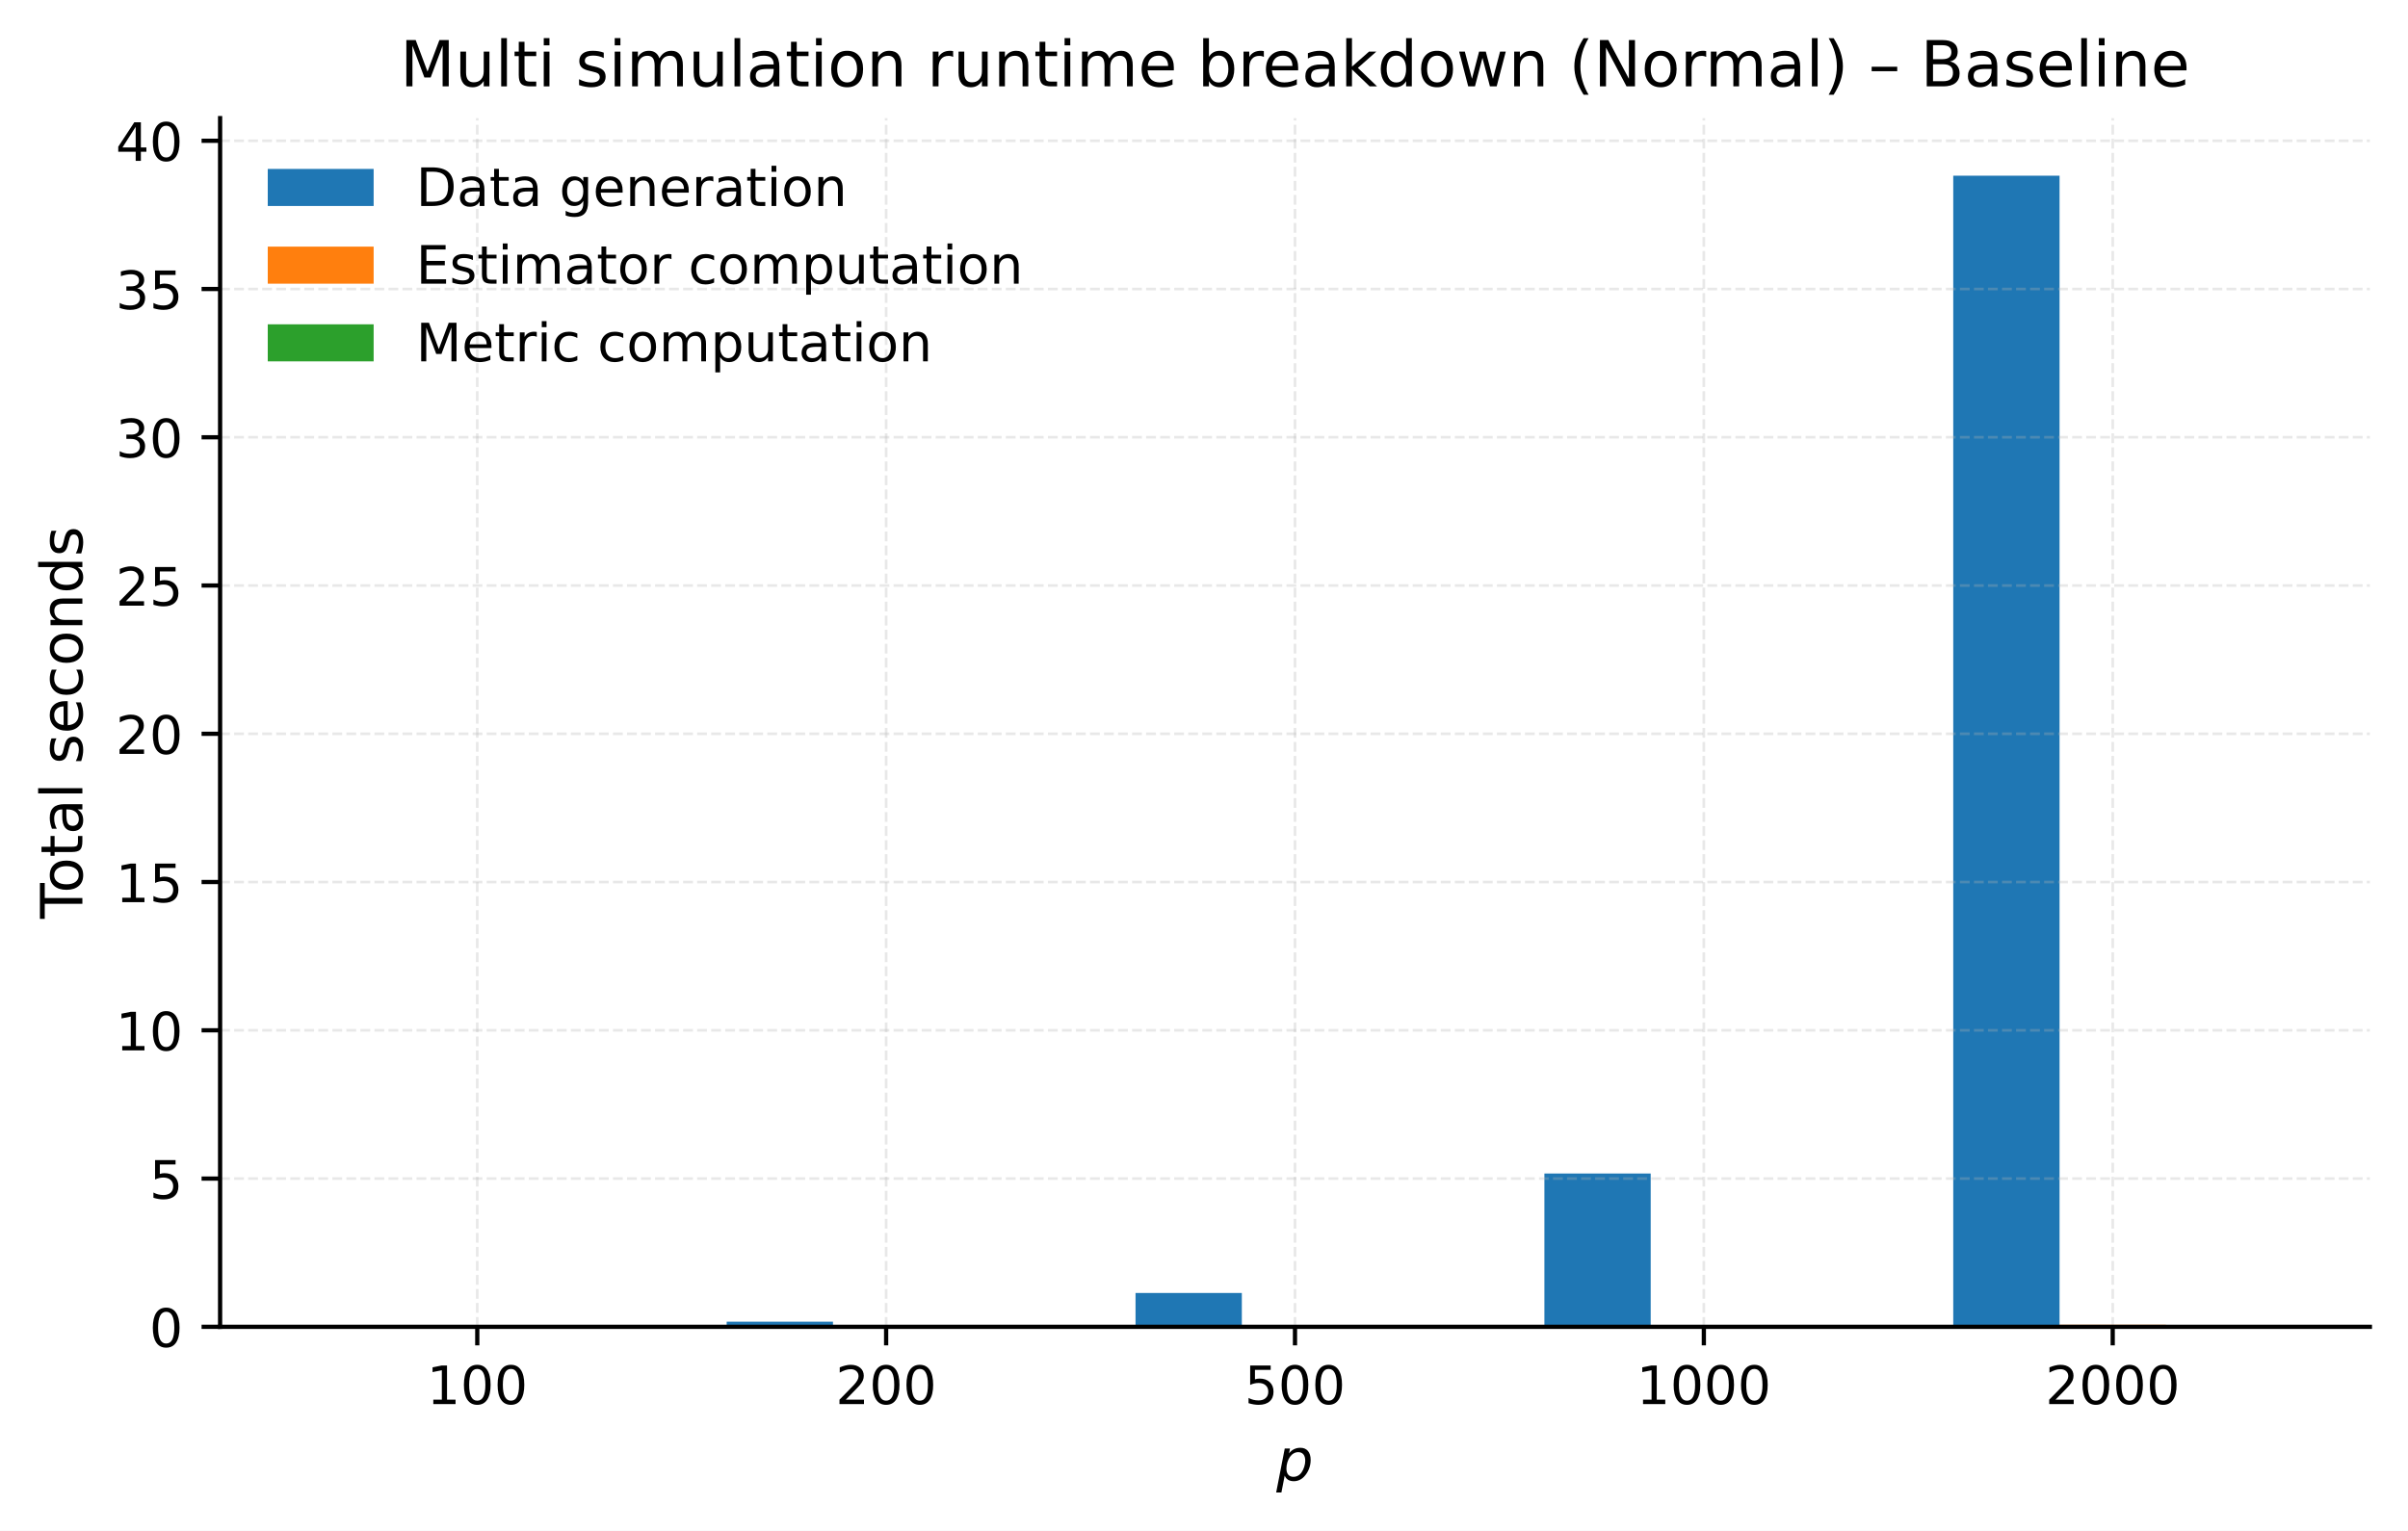
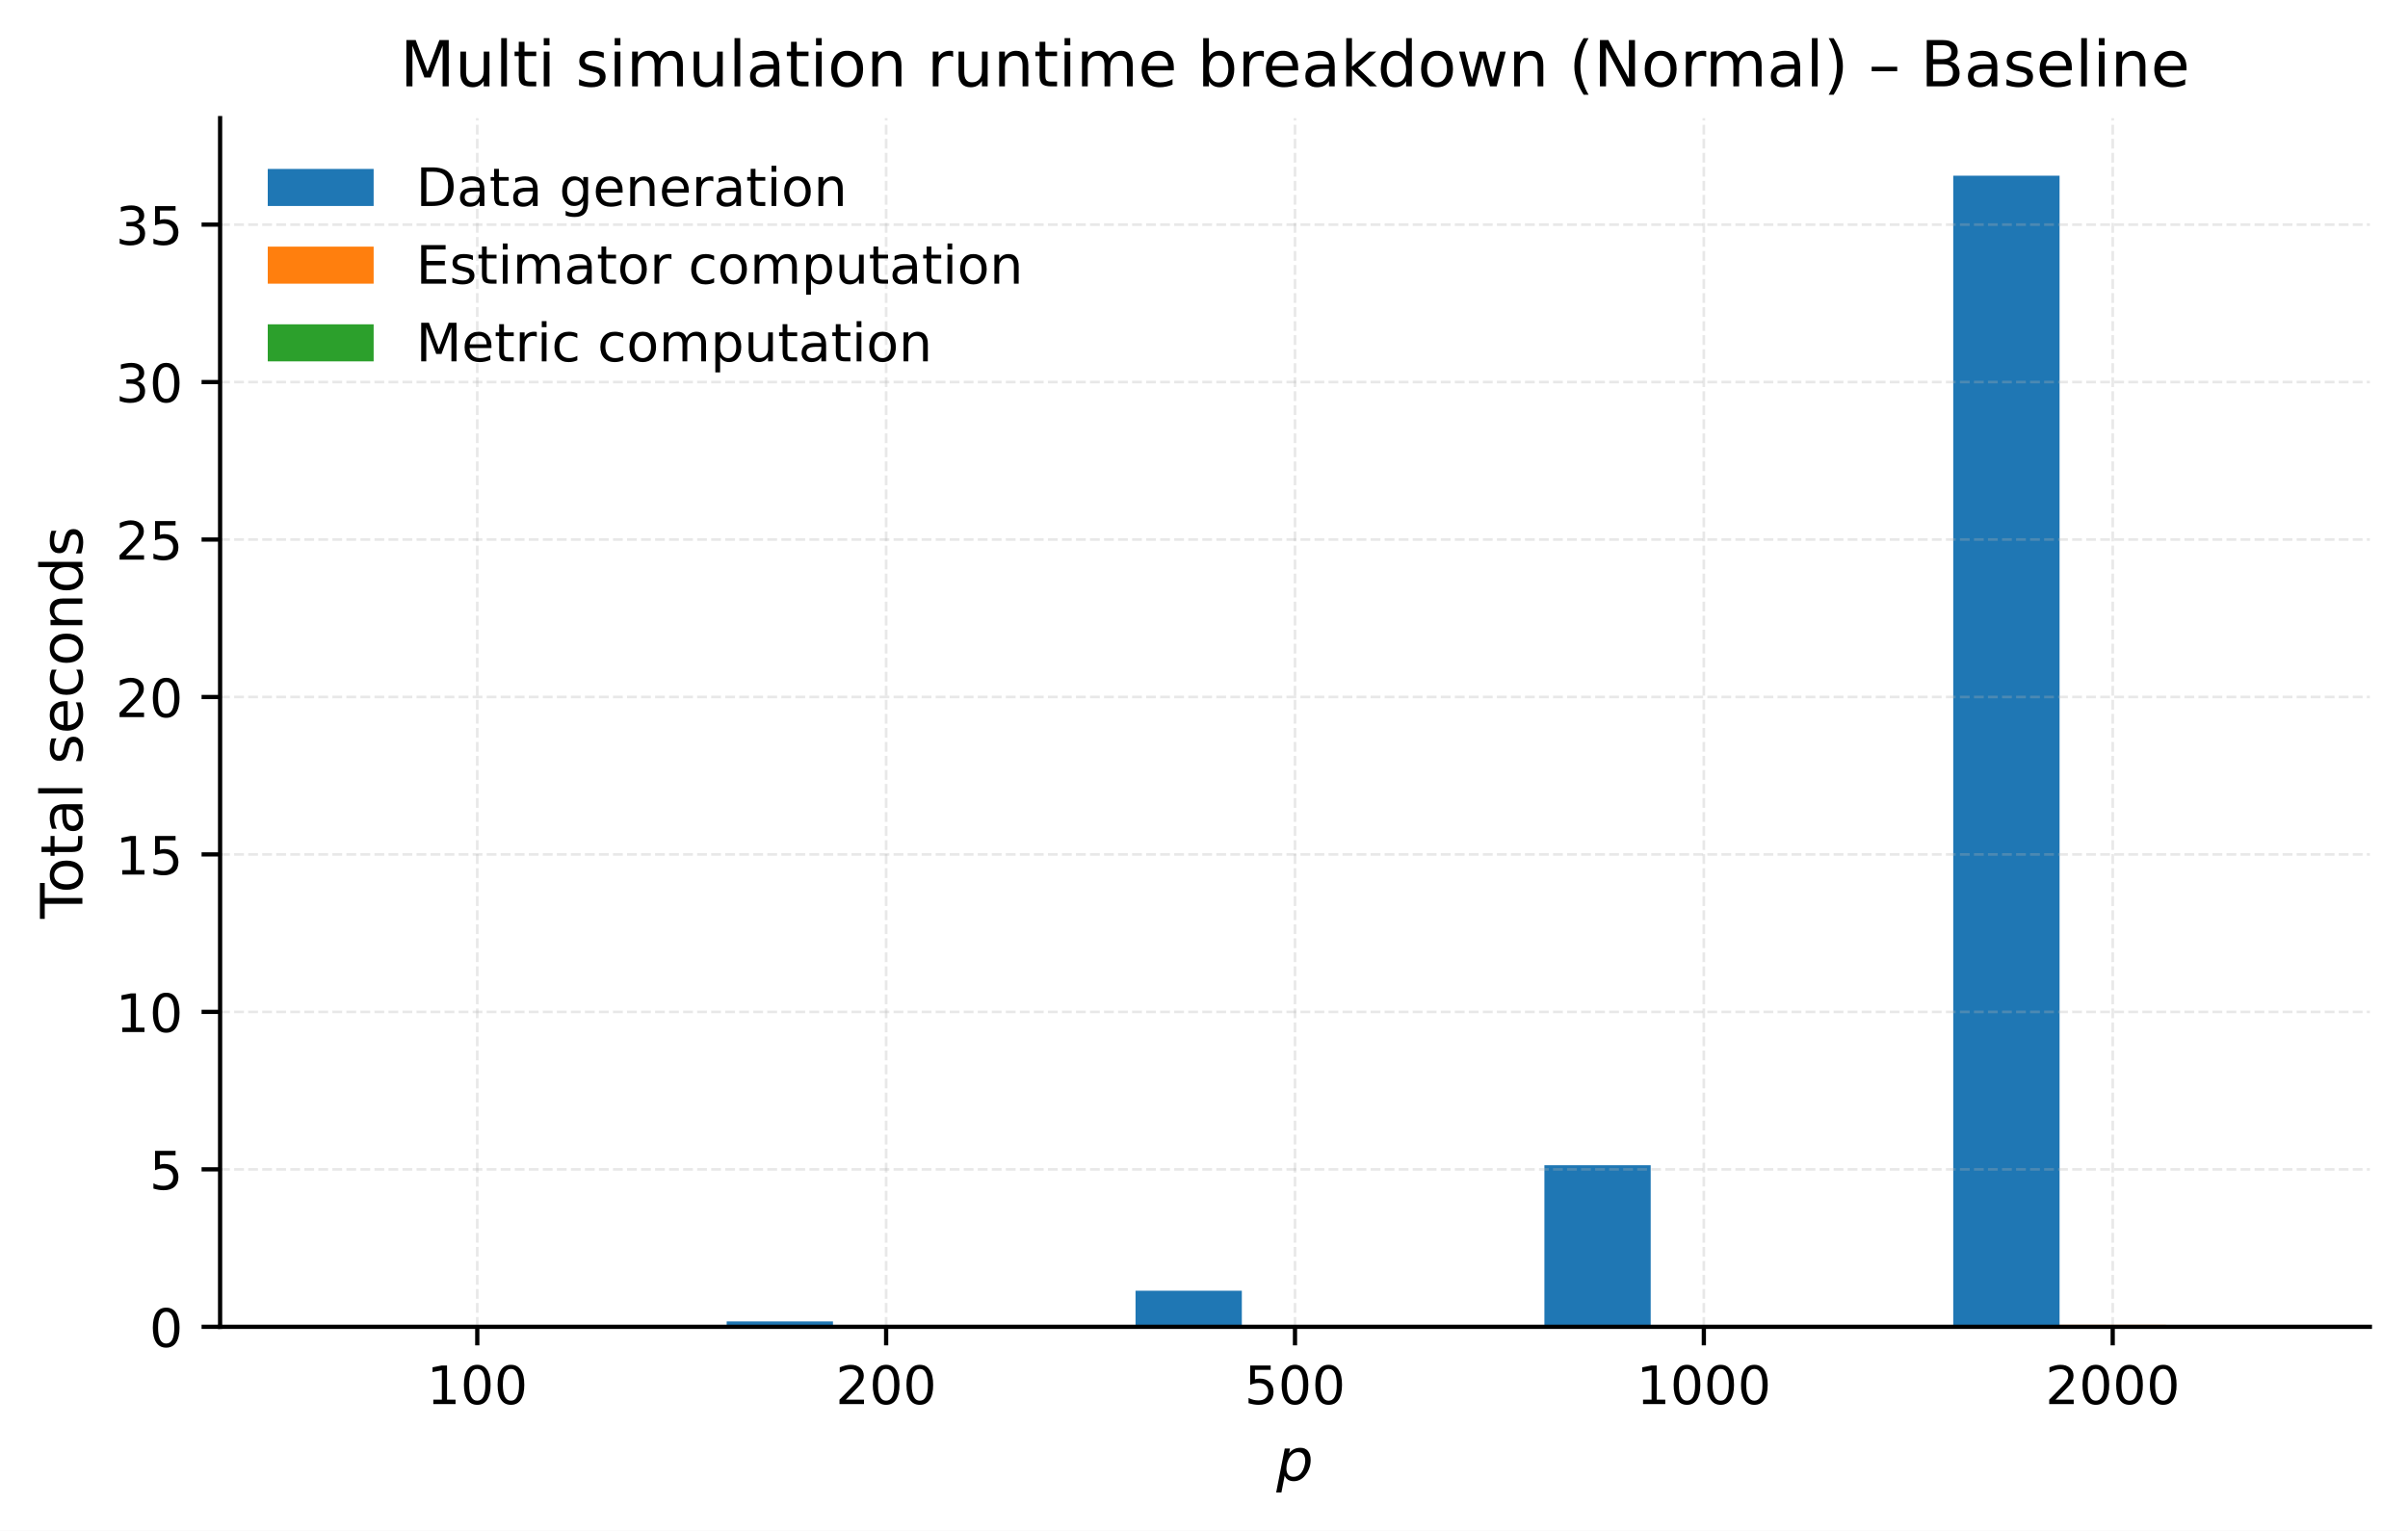
<svg xmlns="http://www.w3.org/2000/svg" xmlns:xlink="http://www.w3.org/1999/xlink" width="454.8pt" height="289.2pt" viewBox="0 0 454.8 289.2" version="1.1">
  <defs>
    <style type="text/css">*{stroke-linejoin: round; stroke-linecap: butt}</style>
  </defs>
  <g id="figure_1">
    <g id="patch_1">
      <path d="M 0 289.2  L 454.8 289.2  L 454.8 0  L 0 0  z " style="fill: #ffffff" />
    </g>
    <g id="axes_1">
      <g id="patch_2">
        <path d="M 41.571 250.675  L 447.6 250.675  L 447.6 22.318  L 41.571 22.318  z " style="fill: #ffffff" />
      </g>
      <g id="patch_3">
-         <path d="M 60.027 250.675  L 80.104 250.675  L 80.104 250.367  L 60.027 250.367  z " clip-path="url(#p812828973d)" style="fill: #1f77b4" />
+         <path d="M 60.027 250.675  L 80.104 250.675  L 80.104 250.35  L 60.027 250.35  z " clip-path="url(#pd6535b42df)" style="fill: #1f77b4" />
      </g>
      <g id="patch_4">
-         <path d="M 137.248 250.675  L 157.325 250.675  L 157.325 249.706  L 137.248 249.706  z " clip-path="url(#p812828973d)" style="fill: #1f77b4" />
+         <path d="M 137.248 250.675  L 157.325 250.675  L 157.325 249.652  L 137.248 249.652  z " clip-path="url(#pd6535b42df)" style="fill: #1f77b4" />
      </g>
      <g id="patch_5">
-         <path d="M 214.469 250.675  L 234.546 250.675  L 234.546 244.278  L 214.469 244.278  z " clip-path="url(#p812828973d)" style="fill: #1f77b4" />
+         <path d="M 214.469 250.675  L 234.546 250.675  L 234.546 243.863  L 214.469 243.863  z " clip-path="url(#pd6535b42df)" style="fill: #1f77b4" />
      </g>
      <g id="patch_6">
-         <path d="M 291.69 250.675  L 311.768 250.675  L 311.768 221.709  L 291.69 221.709  z " clip-path="url(#p812828973d)" style="fill: #1f77b4" />
+         <path d="M 291.69 250.675  L 311.768 250.675  L 311.768 220.147  L 291.69 220.147  z " clip-path="url(#pd6535b42df)" style="fill: #1f77b4" />
      </g>
      <g id="patch_7">
-         <path d="M 368.911 250.675  L 388.989 250.675  L 388.989 33.192  L 368.911 33.192  z " clip-path="url(#p812828973d)" style="fill: #1f77b4" />
+         <path d="M 368.911 250.675  L 388.989 250.675  L 388.989 33.192  L 368.911 33.192  z " clip-path="url(#pd6535b42df)" style="fill: #1f77b4" />
      </g>
      <g id="patch_8">
-         <path d="M 80.104 250.675  L 100.182 250.675  L 100.182 250.507  L 80.104 250.507  z " clip-path="url(#p812828973d)" style="fill: #ff7f0e" />
+         <path d="M 80.104 250.675  L 100.182 250.675  L 100.182 250.499  L 80.104 250.499  z " clip-path="url(#pd6535b42df)" style="fill: #ff7f0e" />
      </g>
      <g id="patch_9">
-         <path d="M 157.325 250.675  L 177.403 250.675  L 177.403 250.5  L 157.325 250.5  z " clip-path="url(#p812828973d)" style="fill: #ff7f0e" />
+         <path d="M 157.325 250.675  L 177.403 250.675  L 177.403 250.49  L 157.325 250.49  z " clip-path="url(#pd6535b42df)" style="fill: #ff7f0e" />
      </g>
      <g id="patch_10">
-         <path d="M 234.546 250.675  L 254.624 250.675  L 254.624 250.454  L 234.546 250.454  z " clip-path="url(#p812828973d)" style="fill: #ff7f0e" />
+         <path d="M 234.546 250.675  L 254.624 250.675  L 254.624 250.442  L 234.546 250.442  z " clip-path="url(#pd6535b42df)" style="fill: #ff7f0e" />
      </g>
      <g id="patch_11">
-         <path d="M 311.768 250.675  L 331.845 250.675  L 331.845 250.394  L 311.768 250.394  z " clip-path="url(#p812828973d)" style="fill: #ff7f0e" />
+         <path d="M 311.768 250.675  L 331.845 250.675  L 331.845 250.382  L 311.768 250.382  z " clip-path="url(#pd6535b42df)" style="fill: #ff7f0e" />
      </g>
      <g id="patch_12">
-         <path d="M 388.989 250.675  L 409.066 250.675  L 409.066 250.289  L 388.989 250.289  z " clip-path="url(#p812828973d)" style="fill: #ff7f0e" />
+         <path d="M 388.989 250.675  L 409.066 250.675  L 409.066 250.295  L 388.989 250.295  z " clip-path="url(#pd6535b42df)" style="fill: #ff7f0e" />
      </g>
      <g id="patch_13">
-         <path d="M 100.182 250.675  L 120.259 250.675  L 120.259 250.666  L 100.182 250.666  z " clip-path="url(#p812828973d)" style="fill: #2ca02c" />
+         <path d="M 100.182 250.675  L 120.259 250.675  L 120.259 250.666  L 100.182 250.666  z " clip-path="url(#pd6535b42df)" style="fill: #2ca02c" />
      </g>
      <g id="patch_14">
-         <path d="M 177.403 250.675  L 197.48 250.675  L 197.48 250.666  L 177.403 250.666  z " clip-path="url(#p812828973d)" style="fill: #2ca02c" />
+         <path d="M 177.403 250.675  L 197.48 250.675  L 197.48 250.666  L 177.403 250.666  z " clip-path="url(#pd6535b42df)" style="fill: #2ca02c" />
      </g>
      <g id="patch_15">
-         <path d="M 254.624 250.675  L 274.701 250.675  L 274.701 250.663  L 254.624 250.663  z " clip-path="url(#p812828973d)" style="fill: #2ca02c" />
+         <path d="M 254.624 250.675  L 274.701 250.675  L 274.701 250.663  L 254.624 250.663  z " clip-path="url(#pd6535b42df)" style="fill: #2ca02c" />
      </g>
      <g id="patch_16">
-         <path d="M 331.845 250.675  L 351.923 250.675  L 351.923 250.657  L 331.845 250.657  z " clip-path="url(#p812828973d)" style="fill: #2ca02c" />
+         <path d="M 331.845 250.675  L 351.923 250.675  L 351.923 250.656  L 331.845 250.656  z " clip-path="url(#pd6535b42df)" style="fill: #2ca02c" />
      </g>
      <g id="patch_17">
-         <path d="M 409.066 250.675  L 429.144 250.675  L 429.144 250.653  L 409.066 250.653  z " clip-path="url(#p812828973d)" style="fill: #2ca02c" />
+         <path d="M 409.066 250.675  L 429.144 250.675  L 429.144 250.653  L 409.066 250.653  z " clip-path="url(#pd6535b42df)" style="fill: #2ca02c" />
      </g>
      <g id="matplotlib.axis_1">
        <g id="xtick_1">
          <g id="line2d_1">
-             <path d="M 90.143 250.675  L 90.143 22.318  " clip-path="url(#p812828973d)" style="fill: none; stroke-dasharray: 1.85,0.8; stroke-dashoffset: 0; stroke: #b0b0b0; stroke-opacity: 0.3; stroke-width: 0.5" />
+             <path d="M 90.143 250.675  L 90.143 22.318  " clip-path="url(#pd6535b42df)" style="fill: none; stroke-dasharray: 1.85,0.8; stroke-dashoffset: 0; stroke: #b0b0b0; stroke-opacity: 0.3; stroke-width: 0.5" />
          </g>
          <g id="line2d_2">
            <defs>
-               <path id="mfc209b03b0" d="M 0 0  L 0 3.5  " style="stroke: #000000; stroke-width: 0.8" />
+               <path id="m27792eca45" d="M 0 0  L 0 3.5  " style="stroke: #000000; stroke-width: 0.8" />
            </defs>
            <g>
-               <use xlink:href="#mfc209b03b0" x="90.143" y="250.675" style="stroke: #000000; stroke-width: 0.8" />
+               <use xlink:href="#m27792eca45" x="90.143" y="250.675" style="stroke: #000000; stroke-width: 0.8" />
            </g>
          </g>
          <g id="text_1">
            <g transform="translate(80.59926 265.2739) scale(0.1 -0.1)">
              <defs>
                <path id="DejaVuSans-31" d="M 794 531  L 1825 531  L 1825 4091  L 703 3866  L 703 4441  L 1819 4666  L 2450 4666  L 2450 531  L 3481 531  L 3481 0  L 794 0  L 794 531  z " transform="scale(0.015625)" />
                <path id="DejaVuSans-30" d="M 2034 4250  Q 1547 4250 1301 3770  Q 1056 3291 1056 2328  Q 1056 1369 1301 889  Q 1547 409 2034 409  Q 2525 409 2770 889  Q 3016 1369 3016 2328  Q 3016 3291 2770 3770  Q 2525 4250 2034 4250  z M 2034 4750  Q 2819 4750 3233 4129  Q 3647 3509 3647 2328  Q 3647 1150 3233 529  Q 2819 -91 2034 -91  Q 1250 -91 836 529  Q 422 1150 422 2328  Q 422 3509 836 4129  Q 1250 4750 2034 4750  z " transform="scale(0.015625)" />
              </defs>
              <use xlink:href="#DejaVuSans-31" />
              <use xlink:href="#DejaVuSans-30" x="63.623" />
              <use xlink:href="#DejaVuSans-30" x="127.246" />
            </g>
          </g>
        </g>
        <g id="xtick_2">
          <g id="line2d_3">
-             <path d="M 167.364 250.675  L 167.364 22.318  " clip-path="url(#p812828973d)" style="fill: none; stroke-dasharray: 1.85,0.8; stroke-dashoffset: 0; stroke: #b0b0b0; stroke-opacity: 0.3; stroke-width: 0.5" />
+             <path d="M 167.364 250.675  L 167.364 22.318  " clip-path="url(#pd6535b42df)" style="fill: none; stroke-dasharray: 1.85,0.8; stroke-dashoffset: 0; stroke: #b0b0b0; stroke-opacity: 0.3; stroke-width: 0.5" />
          </g>
          <g id="line2d_4">
            <g>
-               <use xlink:href="#mfc209b03b0" x="167.364" y="250.675" style="stroke: #000000; stroke-width: 0.8" />
+               <use xlink:href="#m27792eca45" x="167.364" y="250.675" style="stroke: #000000; stroke-width: 0.8" />
            </g>
          </g>
          <g id="text_2">
            <g transform="translate(157.8204 265.2739) scale(0.1 -0.1)">
              <defs>
                <path id="DejaVuSans-32" d="M 1228 531  L 3431 531  L 3431 0  L 469 0  L 469 531  Q 828 903 1448 1529  Q 2069 2156 2228 2338  Q 2531 2678 2651 2914  Q 2772 3150 2772 3378  Q 2772 3750 2511 3984  Q 2250 4219 1831 4219  Q 1534 4219 1204 4116  Q 875 4013 500 3803  L 500 4441  Q 881 4594 1212 4672  Q 1544 4750 1819 4750  Q 2544 4750 2975 4387  Q 3406 4025 3406 3419  Q 3406 3131 3298 2873  Q 3191 2616 2906 2266  Q 2828 2175 2409 1742  Q 1991 1309 1228 531  z " transform="scale(0.015625)" />
              </defs>
              <use xlink:href="#DejaVuSans-32" />
              <use xlink:href="#DejaVuSans-30" x="63.623" />
              <use xlink:href="#DejaVuSans-30" x="127.246" />
            </g>
          </g>
        </g>
        <g id="xtick_3">
          <g id="line2d_5">
-             <path d="M 244.585 250.675  L 244.585 22.318  " clip-path="url(#p812828973d)" style="fill: none; stroke-dasharray: 1.85,0.8; stroke-dashoffset: 0; stroke: #b0b0b0; stroke-opacity: 0.3; stroke-width: 0.5" />
+             <path d="M 244.585 250.675  L 244.585 22.318  " clip-path="url(#pd6535b42df)" style="fill: none; stroke-dasharray: 1.85,0.8; stroke-dashoffset: 0; stroke: #b0b0b0; stroke-opacity: 0.3; stroke-width: 0.5" />
          </g>
          <g id="line2d_6">
            <g>
-               <use xlink:href="#mfc209b03b0" x="244.585" y="250.675" style="stroke: #000000; stroke-width: 0.8" />
+               <use xlink:href="#m27792eca45" x="244.585" y="250.675" style="stroke: #000000; stroke-width: 0.8" />
            </g>
          </g>
          <g id="text_3">
            <g transform="translate(235.0415 265.2739) scale(0.1 -0.1)">
              <defs>
                <path id="DejaVuSans-35" d="M 691 4666  L 3169 4666  L 3169 4134  L 1269 4134  L 1269 2991  Q 1406 3038 1543 3061  Q 1681 3084 1819 3084  Q 2600 3084 3056 2656  Q 3513 2228 3513 1497  Q 3513 744 3044 326  Q 2575 -91 1722 -91  Q 1428 -91 1123 -41  Q 819 9 494 109  L 494 744  Q 775 591 1075 516  Q 1375 441 1709 441  Q 2250 441 2565 725  Q 2881 1009 2881 1497  Q 2881 1984 2565 2268  Q 2250 2553 1709 2553  Q 1456 2553 1204 2497  Q 953 2441 691 2322  L 691 4666  z " transform="scale(0.015625)" />
              </defs>
              <use xlink:href="#DejaVuSans-35" />
              <use xlink:href="#DejaVuSans-30" x="63.623" />
              <use xlink:href="#DejaVuSans-30" x="127.246" />
            </g>
          </g>
        </g>
        <g id="xtick_4">
          <g id="line2d_7">
-             <path d="M 321.806 250.675  L 321.806 22.318  " clip-path="url(#p812828973d)" style="fill: none; stroke-dasharray: 1.85,0.8; stroke-dashoffset: 0; stroke: #b0b0b0; stroke-opacity: 0.3; stroke-width: 0.5" />
+             <path d="M 321.806 250.675  L 321.806 22.318  " clip-path="url(#pd6535b42df)" style="fill: none; stroke-dasharray: 1.85,0.8; stroke-dashoffset: 0; stroke: #b0b0b0; stroke-opacity: 0.3; stroke-width: 0.5" />
          </g>
          <g id="line2d_8">
            <g>
-               <use xlink:href="#mfc209b03b0" x="321.806" y="250.675" style="stroke: #000000; stroke-width: 0.8" />
+               <use xlink:href="#m27792eca45" x="321.806" y="250.675" style="stroke: #000000; stroke-width: 0.8" />
            </g>
          </g>
          <g id="text_4">
            <g transform="translate(309.0813 265.2739) scale(0.1 -0.1)">
              <use xlink:href="#DejaVuSans-31" />
              <use xlink:href="#DejaVuSans-30" x="63.623" />
              <use xlink:href="#DejaVuSans-30" x="127.246" />
              <use xlink:href="#DejaVuSans-30" x="190.869" />
            </g>
          </g>
        </g>
        <g id="xtick_5">
          <g id="line2d_9">
-             <path d="M 399.027 250.675  L 399.027 22.318  " clip-path="url(#p812828973d)" style="fill: none; stroke-dasharray: 1.85,0.8; stroke-dashoffset: 0; stroke: #b0b0b0; stroke-opacity: 0.3; stroke-width: 0.5" />
+             <path d="M 399.027 250.675  L 399.027 22.318  " clip-path="url(#pd6535b42df)" style="fill: none; stroke-dasharray: 1.85,0.8; stroke-dashoffset: 0; stroke: #b0b0b0; stroke-opacity: 0.3; stroke-width: 0.5" />
          </g>
          <g id="line2d_10">
            <g>
-               <use xlink:href="#mfc209b03b0" x="399.027" y="250.675" style="stroke: #000000; stroke-width: 0.8" />
+               <use xlink:href="#m27792eca45" x="399.027" y="250.675" style="stroke: #000000; stroke-width: 0.8" />
            </g>
          </g>
          <g id="text_5">
            <g transform="translate(386.3024 265.2739) scale(0.1 -0.1)">
              <use xlink:href="#DejaVuSans-32" />
              <use xlink:href="#DejaVuSans-30" x="63.623" />
              <use xlink:href="#DejaVuSans-30" x="127.246" />
              <use xlink:href="#DejaVuSans-30" x="190.869" />
            </g>
          </g>
        </g>
        <g id="text_6">
          <g transform="translate(241.0652 279.6895) scale(0.11 -0.11)">
            <defs>
              <path id="DejaVuSans-Oblique-70" d="M 3175 2156  Q 3175 2616 2975 2859  Q 2775 3103 2400 3103  Q 2144 3103 1911 2972  Q 1678 2841 1497 2591  Q 1319 2344 1212 1994  Q 1106 1644 1106 1300  Q 1106 863 1306 627  Q 1506 391 1875 391  Q 2147 391 2380 519  Q 2613 647 2778 891  Q 2956 1147 3065 1494  Q 3175 1841 3175 2156  z M 1394 2969  Q 1625 3272 1939 3428  Q 2253 3584 2638 3584  Q 3175 3584 3472 3232  Q 3769 2881 3769 2247  Q 3769 1728 3584 1258  Q 3400 788 3053 416  Q 2822 169 2531 39  Q 2241 -91 1919 -91  Q 1547 -91 1294 64  Q 1041 219 916 525  L 556 -1331  L -19 -1331  L 922 3500  L 1497 3500  L 1394 2969  z " transform="scale(0.015625)" />
            </defs>
            <use xlink:href="#DejaVuSans-Oblique-70" />
          </g>
        </g>
      </g>
      <g id="matplotlib.axis_2">
        <g id="ytick_1">
          <g id="line2d_11">
-             <path d="M 41.571 250.675  L 447.6 250.675  " clip-path="url(#p812828973d)" style="fill: none; stroke-dasharray: 1.85,0.8; stroke-dashoffset: 0; stroke: #b0b0b0; stroke-opacity: 0.3; stroke-width: 0.5" />
+             <path d="M 41.571 250.675  L 447.6 250.675  " clip-path="url(#pd6535b42df)" style="fill: none; stroke-dasharray: 1.85,0.8; stroke-dashoffset: 0; stroke: #b0b0b0; stroke-opacity: 0.3; stroke-width: 0.5" />
          </g>
          <g id="line2d_12">
            <defs>
-               <path id="m3283b3711c" d="M 0 0  L -3.5 0  " style="stroke: #000000; stroke-width: 0.8" />
+               <path id="mc514f75145" d="M 0 0  L -3.5 0  " style="stroke: #000000; stroke-width: 0.8" />
            </defs>
            <g>
-               <use xlink:href="#m3283b3711c" x="41.571" y="250.675" style="stroke: #000000; stroke-width: 0.8" />
+               <use xlink:href="#mc514f75145" x="41.571" y="250.675" style="stroke: #000000; stroke-width: 0.8" />
            </g>
          </g>
          <g id="text_7">
            <g transform="translate(28.20844 254.4747) scale(0.1 -0.1)">
              <use xlink:href="#DejaVuSans-30" />
            </g>
          </g>
        </g>
        <g id="ytick_2">
          <g id="line2d_13">
-             <path d="M 41.571 222.665  L 447.6 222.665  " clip-path="url(#p812828973d)" style="fill: none; stroke-dasharray: 1.85,0.8; stroke-dashoffset: 0; stroke: #b0b0b0; stroke-opacity: 0.3; stroke-width: 0.5" />
+             <path d="M 41.571 220.927  L 447.6 220.927  " clip-path="url(#pd6535b42df)" style="fill: none; stroke-dasharray: 1.85,0.8; stroke-dashoffset: 0; stroke: #b0b0b0; stroke-opacity: 0.3; stroke-width: 0.5" />
          </g>
          <g id="line2d_14">
            <g>
-               <use xlink:href="#m3283b3711c" x="41.571" y="222.665" style="stroke: #000000; stroke-width: 0.8" />
+               <use xlink:href="#mc514f75145" x="41.571" y="220.927" style="stroke: #000000; stroke-width: 0.8" />
            </g>
          </g>
          <g id="text_8">
-             <g transform="translate(28.20844 226.4643) scale(0.1 -0.1)">
+             <g transform="translate(28.20844 224.726) scale(0.1 -0.1)">
              <use xlink:href="#DejaVuSans-35" />
            </g>
          </g>
        </g>
        <g id="ytick_3">
          <g id="line2d_15">
-             <path d="M 41.571 194.655  L 447.6 194.655  " clip-path="url(#p812828973d)" style="fill: none; stroke-dasharray: 1.85,0.8; stroke-dashoffset: 0; stroke: #b0b0b0; stroke-opacity: 0.3; stroke-width: 0.5" />
+             <path d="M 41.571 191.178  L 447.6 191.178  " clip-path="url(#pd6535b42df)" style="fill: none; stroke-dasharray: 1.85,0.8; stroke-dashoffset: 0; stroke: #b0b0b0; stroke-opacity: 0.3; stroke-width: 0.5" />
          </g>
          <g id="line2d_16">
            <g>
-               <use xlink:href="#m3283b3711c" x="41.571" y="194.655" style="stroke: #000000; stroke-width: 0.8" />
+               <use xlink:href="#mc514f75145" x="41.571" y="191.178" style="stroke: #000000; stroke-width: 0.8" />
            </g>
          </g>
          <g id="text_9">
-             <g transform="translate(21.84594 198.454) scale(0.1 -0.1)">
+             <g transform="translate(21.84594 194.9773) scale(0.1 -0.1)">
              <use xlink:href="#DejaVuSans-31" />
              <use xlink:href="#DejaVuSans-30" x="63.623" />
            </g>
          </g>
        </g>
        <g id="ytick_4">
          <g id="line2d_17">
-             <path d="M 41.571 166.644  L 447.6 166.644  " clip-path="url(#p812828973d)" style="fill: none; stroke-dasharray: 1.85,0.8; stroke-dashoffset: 0; stroke: #b0b0b0; stroke-opacity: 0.3; stroke-width: 0.5" />
+             <path d="M 41.571 161.429  L 447.6 161.429  " clip-path="url(#pd6535b42df)" style="fill: none; stroke-dasharray: 1.85,0.8; stroke-dashoffset: 0; stroke: #b0b0b0; stroke-opacity: 0.3; stroke-width: 0.5" />
          </g>
          <g id="line2d_18">
            <g>
-               <use xlink:href="#m3283b3711c" x="41.571" y="166.644" style="stroke: #000000; stroke-width: 0.8" />
+               <use xlink:href="#mc514f75145" x="41.571" y="161.429" style="stroke: #000000; stroke-width: 0.8" />
            </g>
          </g>
          <g id="text_10">
-             <g transform="translate(21.84594 170.4436) scale(0.1 -0.1)">
+             <g transform="translate(21.84594 165.2287) scale(0.1 -0.1)">
              <use xlink:href="#DejaVuSans-31" />
              <use xlink:href="#DejaVuSans-35" x="63.623" />
            </g>
          </g>
        </g>
        <g id="ytick_5">
          <g id="line2d_19">
-             <path d="M 41.571 138.634  L 447.6 138.634  " clip-path="url(#p812828973d)" style="fill: none; stroke-dasharray: 1.85,0.8; stroke-dashoffset: 0; stroke: #b0b0b0; stroke-opacity: 0.3; stroke-width: 0.5" />
+             <path d="M 41.571 131.681  L 447.6 131.681  " clip-path="url(#pd6535b42df)" style="fill: none; stroke-dasharray: 1.85,0.8; stroke-dashoffset: 0; stroke: #b0b0b0; stroke-opacity: 0.3; stroke-width: 0.5" />
          </g>
          <g id="line2d_20">
            <g>
-               <use xlink:href="#m3283b3711c" x="41.571" y="138.634" style="stroke: #000000; stroke-width: 0.8" />
+               <use xlink:href="#mc514f75145" x="41.571" y="131.681" style="stroke: #000000; stroke-width: 0.8" />
            </g>
          </g>
          <g id="text_11">
-             <g transform="translate(21.84594 142.4333) scale(0.1 -0.1)">
+             <g transform="translate(21.84594 135.48) scale(0.1 -0.1)">
              <use xlink:href="#DejaVuSans-32" />
              <use xlink:href="#DejaVuSans-30" x="63.623" />
            </g>
          </g>
        </g>
        <g id="ytick_6">
          <g id="line2d_21">
-             <path d="M 41.571 110.624  L 447.6 110.624  " clip-path="url(#p812828973d)" style="fill: none; stroke-dasharray: 1.85,0.8; stroke-dashoffset: 0; stroke: #b0b0b0; stroke-opacity: 0.3; stroke-width: 0.5" />
+             <path d="M 41.571 101.932  L 447.6 101.932  " clip-path="url(#pd6535b42df)" style="fill: none; stroke-dasharray: 1.85,0.8; stroke-dashoffset: 0; stroke: #b0b0b0; stroke-opacity: 0.3; stroke-width: 0.5" />
          </g>
          <g id="line2d_22">
            <g>
-               <use xlink:href="#m3283b3711c" x="41.571" y="110.624" style="stroke: #000000; stroke-width: 0.8" />
+               <use xlink:href="#mc514f75145" x="41.571" y="101.932" style="stroke: #000000; stroke-width: 0.8" />
            </g>
          </g>
          <g id="text_12">
-             <g transform="translate(21.84594 114.423) scale(0.1 -0.1)">
+             <g transform="translate(21.84594 105.7314) scale(0.1 -0.1)">
              <use xlink:href="#DejaVuSans-32" />
              <use xlink:href="#DejaVuSans-35" x="63.623" />
            </g>
          </g>
        </g>
        <g id="ytick_7">
          <g id="line2d_23">
-             <path d="M 41.571 82.613  L 447.6 82.613  " clip-path="url(#p812828973d)" style="fill: none; stroke-dasharray: 1.85,0.8; stroke-dashoffset: 0; stroke: #b0b0b0; stroke-opacity: 0.3; stroke-width: 0.5" />
+             <path d="M 41.571 72.183  L 447.6 72.183  " clip-path="url(#pd6535b42df)" style="fill: none; stroke-dasharray: 1.85,0.8; stroke-dashoffset: 0; stroke: #b0b0b0; stroke-opacity: 0.3; stroke-width: 0.5" />
          </g>
          <g id="line2d_24">
            <g>
-               <use xlink:href="#m3283b3711c" x="41.571" y="82.613" style="stroke: #000000; stroke-width: 0.8" />
+               <use xlink:href="#mc514f75145" x="41.571" y="72.183" style="stroke: #000000; stroke-width: 0.8" />
            </g>
          </g>
          <g id="text_13">
-             <g transform="translate(21.84594 86.41262) scale(0.1 -0.1)">
+             <g transform="translate(21.84594 75.98269) scale(0.1 -0.1)">
              <defs>
                <path id="DejaVuSans-33" d="M 2597 2516  Q 3050 2419 3304 2112  Q 3559 1806 3559 1356  Q 3559 666 3084 287  Q 2609 -91 1734 -91  Q 1441 -91 1130 -33  Q 819 25 488 141  L 488 750  Q 750 597 1062 519  Q 1375 441 1716 441  Q 2309 441 2620 675  Q 2931 909 2931 1356  Q 2931 1769 2642 2001  Q 2353 2234 1838 2234  L 1294 2234  L 1294 2753  L 1863 2753  Q 2328 2753 2575 2939  Q 2822 3125 2822 3475  Q 2822 3834 2567 4026  Q 2313 4219 1838 4219  Q 1578 4219 1281 4162  Q 984 4106 628 3988  L 628 4550  Q 988 4650 1302 4700  Q 1616 4750 1894 4750  Q 2613 4750 3031 4423  Q 3450 4097 3450 3541  Q 3450 3153 3228 2886  Q 3006 2619 2597 2516  z " transform="scale(0.015625)" />
              </defs>
              <use xlink:href="#DejaVuSans-33" />
              <use xlink:href="#DejaVuSans-30" x="63.623" />
            </g>
          </g>
        </g>
        <g id="ytick_8">
          <g id="line2d_25">
-             <path d="M 41.571 54.603  L 447.6 54.603  " clip-path="url(#p812828973d)" style="fill: none; stroke-dasharray: 1.85,0.8; stroke-dashoffset: 0; stroke: #b0b0b0; stroke-opacity: 0.3; stroke-width: 0.5" />
+             <path d="M 41.571 42.435  L 447.6 42.435  " clip-path="url(#pd6535b42df)" style="fill: none; stroke-dasharray: 1.85,0.8; stroke-dashoffset: 0; stroke: #b0b0b0; stroke-opacity: 0.3; stroke-width: 0.5" />
          </g>
          <g id="line2d_26">
            <g>
-               <use xlink:href="#m3283b3711c" x="41.571" y="54.603" style="stroke: #000000; stroke-width: 0.8" />
+               <use xlink:href="#mc514f75145" x="41.571" y="42.435" style="stroke: #000000; stroke-width: 0.8" />
            </g>
          </g>
          <g id="text_14">
-             <g transform="translate(21.84594 58.40227) scale(0.1 -0.1)">
+             <g transform="translate(21.84594 46.23403) scale(0.1 -0.1)">
              <use xlink:href="#DejaVuSans-33" />
              <use xlink:href="#DejaVuSans-35" x="63.623" />
            </g>
          </g>
        </g>
-         <g id="ytick_9">
-           <g id="line2d_27">
-             <path d="M 41.571 26.593  L 447.6 26.593  " clip-path="url(#p812828973d)" style="fill: none; stroke-dasharray: 1.85,0.8; stroke-dashoffset: 0; stroke: #b0b0b0; stroke-opacity: 0.3; stroke-width: 0.5" />
-           </g>
-           <g id="line2d_28">
-             <g>
-               <use xlink:href="#m3283b3711c" x="41.571" y="26.593" style="stroke: #000000; stroke-width: 0.8" />
-             </g>
-           </g>
-           <g id="text_15">
-             <g transform="translate(21.84594 30.39193) scale(0.1 -0.1)">
-               <defs>
-                 <path id="DejaVuSans-34" d="M 2419 4116  L 825 1625  L 2419 1625  L 2419 4116  z M 2253 4666  L 3047 4666  L 3047 1625  L 3713 1625  L 3713 1100  L 3047 1100  L 3047 0  L 2419 0  L 2419 1100  L 313 1100  L 313 1709  L 2253 4666  z " transform="scale(0.015625)" />
-               </defs>
-               <use xlink:href="#DejaVuSans-34" />
-               <use xlink:href="#DejaVuSans-30" x="63.623" />
-             </g>
-           </g>
-         </g>
-         <g id="text_16">
+         <g id="text_15">
          <g transform="translate(15.55828 173.5702) rotate(-90) scale(0.11 -0.11)">
            <defs>
              <path id="DejaVuSans-54" d="M -19 4666  L 3928 4666  L 3928 4134  L 2272 4134  L 2272 0  L 1638 0  L 1638 4134  L -19 4134  L -19 4666  z " transform="scale(0.015625)" />
              <path id="DejaVuSans-6f" d="M 1959 3097  Q 1497 3097 1228 2736  Q 959 2375 959 1747  Q 959 1119 1226 758  Q 1494 397 1959 397  Q 2419 397 2687 759  Q 2956 1122 2956 1747  Q 2956 2369 2687 2733  Q 2419 3097 1959 3097  z M 1959 3584  Q 2709 3584 3137 3096  Q 3566 2609 3566 1747  Q 3566 888 3137 398  Q 2709 -91 1959 -91  Q 1206 -91 779 398  Q 353 888 353 1747  Q 353 2609 779 3096  Q 1206 3584 1959 3584  z " transform="scale(0.015625)" />
              <path id="DejaVuSans-74" d="M 1172 4494  L 1172 3500  L 2356 3500  L 2356 3053  L 1172 3053  L 1172 1153  Q 1172 725 1289 603  Q 1406 481 1766 481  L 2356 481  L 2356 0  L 1766 0  Q 1100 0 847 248  Q 594 497 594 1153  L 594 3053  L 172 3053  L 172 3500  L 594 3500  L 594 4494  L 1172 4494  z " transform="scale(0.015625)" />
              <path id="DejaVuSans-61" d="M 2194 1759  Q 1497 1759 1228 1600  Q 959 1441 959 1056  Q 959 750 1161 570  Q 1363 391 1709 391  Q 2188 391 2477 730  Q 2766 1069 2766 1631  L 2766 1759  L 2194 1759  z M 3341 1997  L 3341 0  L 2766 0  L 2766 531  Q 2569 213 2275 61  Q 1981 -91 1556 -91  Q 1019 -91 701 211  Q 384 513 384 1019  Q 384 1609 779 1909  Q 1175 2209 1959 2209  L 2766 2209  L 2766 2266  Q 2766 2663 2505 2880  Q 2244 3097 1772 3097  Q 1472 3097 1187 3025  Q 903 2953 641 2809  L 641 3341  Q 956 3463 1253 3523  Q 1550 3584 1831 3584  Q 2591 3584 2966 3190  Q 3341 2797 3341 1997  z " transform="scale(0.015625)" />
              <path id="DejaVuSans-6c" d="M 603 4863  L 1178 4863  L 1178 0  L 603 0  L 603 4863  z " transform="scale(0.015625)" />
              <path id="DejaVuSans-20" transform="scale(0.015625)" />
              <path id="DejaVuSans-73" d="M 2834 3397  L 2834 2853  Q 2591 2978 2328 3040  Q 2066 3103 1784 3103  Q 1356 3103 1142 2972  Q 928 2841 928 2578  Q 928 2378 1081 2264  Q 1234 2150 1697 2047  L 1894 2003  Q 2506 1872 2764 1633  Q 3022 1394 3022 966  Q 3022 478 2636 193  Q 2250 -91 1575 -91  Q 1294 -91 989 -36  Q 684 19 347 128  L 347 722  Q 666 556 975 473  Q 1284 391 1588 391  Q 1994 391 2212 530  Q 2431 669 2431 922  Q 2431 1156 2273 1281  Q 2116 1406 1581 1522  L 1381 1569  Q 847 1681 609 1914  Q 372 2147 372 2553  Q 372 3047 722 3315  Q 1072 3584 1716 3584  Q 2034 3584 2315 3537  Q 2597 3491 2834 3397  z " transform="scale(0.015625)" />
              <path id="DejaVuSans-65" d="M 3597 1894  L 3597 1613  L 953 1613  Q 991 1019 1311 708  Q 1631 397 2203 397  Q 2534 397 2845 478  Q 3156 559 3463 722  L 3463 178  Q 3153 47 2828 -22  Q 2503 -91 2169 -91  Q 1331 -91 842 396  Q 353 884 353 1716  Q 353 2575 817 3079  Q 1281 3584 2069 3584  Q 2775 3584 3186 3129  Q 3597 2675 3597 1894  z M 3022 2063  Q 3016 2534 2758 2815  Q 2500 3097 2075 3097  Q 1594 3097 1305 2825  Q 1016 2553 972 2059  L 3022 2063  z " transform="scale(0.015625)" />
              <path id="DejaVuSans-63" d="M 3122 3366  L 3122 2828  Q 2878 2963 2633 3030  Q 2388 3097 2138 3097  Q 1578 3097 1268 2742  Q 959 2388 959 1747  Q 959 1106 1268 751  Q 1578 397 2138 397  Q 2388 397 2633 464  Q 2878 531 3122 666  L 3122 134  Q 2881 22 2623 -34  Q 2366 -91 2075 -91  Q 1284 -91 818 406  Q 353 903 353 1747  Q 353 2603 823 3093  Q 1294 3584 2113 3584  Q 2378 3584 2631 3529  Q 2884 3475 3122 3366  z " transform="scale(0.015625)" />
              <path id="DejaVuSans-6e" d="M 3513 2113  L 3513 0  L 2938 0  L 2938 2094  Q 2938 2591 2744 2837  Q 2550 3084 2163 3084  Q 1697 3084 1428 2787  Q 1159 2491 1159 1978  L 1159 0  L 581 0  L 581 3500  L 1159 3500  L 1159 2956  Q 1366 3272 1645 3428  Q 1925 3584 2291 3584  Q 2894 3584 3203 3211  Q 3513 2838 3513 2113  z " transform="scale(0.015625)" />
              <path id="DejaVuSans-64" d="M 2906 2969  L 2906 4863  L 3481 4863  L 3481 0  L 2906 0  L 2906 525  Q 2725 213 2448 61  Q 2172 -91 1784 -91  Q 1150 -91 751 415  Q 353 922 353 1747  Q 353 2572 751 3078  Q 1150 3584 1784 3584  Q 2172 3584 2448 3432  Q 2725 3281 2906 2969  z M 947 1747  Q 947 1113 1208 752  Q 1469 391 1925 391  Q 2381 391 2643 752  Q 2906 1113 2906 1747  Q 2906 2381 2643 2742  Q 2381 3103 1925 3103  Q 1469 3103 1208 2742  Q 947 2381 947 1747  z " transform="scale(0.015625)" />
            </defs>
            <use xlink:href="#DejaVuSans-54" />
            <use xlink:href="#DejaVuSans-6f" x="44.084" />
            <use xlink:href="#DejaVuSans-74" x="105.266" />
            <use xlink:href="#DejaVuSans-61" x="144.475" />
            <use xlink:href="#DejaVuSans-6c" x="205.754" />
            <use xlink:href="#DejaVuSans-20" x="233.537" />
            <use xlink:href="#DejaVuSans-73" x="265.324" />
            <use xlink:href="#DejaVuSans-65" x="317.424" />
            <use xlink:href="#DejaVuSans-63" x="378.947" />
            <use xlink:href="#DejaVuSans-6f" x="433.928" />
            <use xlink:href="#DejaVuSans-6e" x="495.109" />
            <use xlink:href="#DejaVuSans-64" x="558.488" />
            <use xlink:href="#DejaVuSans-73" x="621.965" />
          </g>
        </g>
      </g>
      <g id="patch_18">
        <path d="M 41.571 250.675  L 41.571 22.318  " style="fill: none; stroke: #000000; stroke-width: 0.8; stroke-linejoin: miter; stroke-linecap: square" />
      </g>
      <g id="patch_19">
        <path d="M 41.571 250.675  L 447.6 250.675  " style="fill: none; stroke: #000000; stroke-width: 0.8; stroke-linejoin: miter; stroke-linecap: square" />
      </g>
-       <g id="text_17">
+       <g id="text_16">
        <g transform="translate(75.57179 16.31812) scale(0.12 -0.12)">
          <defs>
            <path id="DejaVuSans-4d" d="M 628 4666  L 1569 4666  L 2759 1491  L 3956 4666  L 4897 4666  L 4897 0  L 4281 0  L 4281 4097  L 3078 897  L 2444 897  L 1241 4097  L 1241 0  L 628 0  L 628 4666  z " transform="scale(0.015625)" />
            <path id="DejaVuSans-75" d="M 544 1381  L 544 3500  L 1119 3500  L 1119 1403  Q 1119 906 1312 657  Q 1506 409 1894 409  Q 2359 409 2629 706  Q 2900 1003 2900 1516  L 2900 3500  L 3475 3500  L 3475 0  L 2900 0  L 2900 538  Q 2691 219 2414 64  Q 2138 -91 1772 -91  Q 1169 -91 856 284  Q 544 659 544 1381  z M 1991 3584  L 1991 3584  z " transform="scale(0.015625)" />
            <path id="DejaVuSans-69" d="M 603 3500  L 1178 3500  L 1178 0  L 603 0  L 603 3500  z M 603 4863  L 1178 4863  L 1178 4134  L 603 4134  L 603 4863  z " transform="scale(0.015625)" />
            <path id="DejaVuSans-6d" d="M 3328 2828  Q 3544 3216 3844 3400  Q 4144 3584 4550 3584  Q 5097 3584 5394 3201  Q 5691 2819 5691 2113  L 5691 0  L 5113 0  L 5113 2094  Q 5113 2597 4934 2840  Q 4756 3084 4391 3084  Q 3944 3084 3684 2787  Q 3425 2491 3425 1978  L 3425 0  L 2847 0  L 2847 2094  Q 2847 2600 2669 2842  Q 2491 3084 2119 3084  Q 1678 3084 1418 2786  Q 1159 2488 1159 1978  L 1159 0  L 581 0  L 581 3500  L 1159 3500  L 1159 2956  Q 1356 3278 1631 3431  Q 1906 3584 2284 3584  Q 2666 3584 2933 3390  Q 3200 3197 3328 2828  z " transform="scale(0.015625)" />
            <path id="DejaVuSans-72" d="M 2631 2963  Q 2534 3019 2420 3045  Q 2306 3072 2169 3072  Q 1681 3072 1420 2755  Q 1159 2438 1159 1844  L 1159 0  L 581 0  L 581 3500  L 1159 3500  L 1159 2956  Q 1341 3275 1631 3429  Q 1922 3584 2338 3584  Q 2397 3584 2469 3576  Q 2541 3569 2628 3553  L 2631 2963  z " transform="scale(0.015625)" />
            <path id="DejaVuSans-62" d="M 3116 1747  Q 3116 2381 2855 2742  Q 2594 3103 2138 3103  Q 1681 3103 1420 2742  Q 1159 2381 1159 1747  Q 1159 1113 1420 752  Q 1681 391 2138 391  Q 2594 391 2855 752  Q 3116 1113 3116 1747  z M 1159 2969  Q 1341 3281 1617 3432  Q 1894 3584 2278 3584  Q 2916 3584 3314 3078  Q 3713 2572 3713 1747  Q 3713 922 3314 415  Q 2916 -91 2278 -91  Q 1894 -91 1617 61  Q 1341 213 1159 525  L 1159 0  L 581 0  L 581 4863  L 1159 4863  L 1159 2969  z " transform="scale(0.015625)" />
            <path id="DejaVuSans-6b" d="M 581 4863  L 1159 4863  L 1159 1991  L 2875 3500  L 3609 3500  L 1753 1863  L 3688 0  L 2938 0  L 1159 1709  L 1159 0  L 581 0  L 581 4863  z " transform="scale(0.015625)" />
            <path id="DejaVuSans-77" d="M 269 3500  L 844 3500  L 1563 769  L 2278 3500  L 2956 3500  L 3675 769  L 4391 3500  L 4966 3500  L 4050 0  L 3372 0  L 2619 2869  L 1863 0  L 1184 0  L 269 3500  z " transform="scale(0.015625)" />
            <path id="DejaVuSans-28" d="M 1984 4856  Q 1566 4138 1362 3434  Q 1159 2731 1159 2009  Q 1159 1288 1364 580  Q 1569 -128 1984 -844  L 1484 -844  Q 1016 -109 783 600  Q 550 1309 550 2009  Q 550 2706 781 3412  Q 1013 4119 1484 4856  L 1984 4856  z " transform="scale(0.015625)" />
            <path id="DejaVuSans-4e" d="M 628 4666  L 1478 4666  L 3547 763  L 3547 4666  L 4159 4666  L 4159 0  L 3309 0  L 1241 3903  L 1241 0  L 628 0  L 628 4666  z " transform="scale(0.015625)" />
            <path id="DejaVuSans-29" d="M 513 4856  L 1013 4856  Q 1481 4119 1714 3412  Q 1947 2706 1947 2009  Q 1947 1309 1714 600  Q 1481 -109 1013 -844  L 513 -844  Q 928 -128 1133 580  Q 1338 1288 1338 2009  Q 1338 2731 1133 3434  Q 928 4138 513 4856  z " transform="scale(0.015625)" />
            <path id="DejaVuSans-2013" d="M 313 1978  L 2888 1978  L 2888 1528  L 313 1528  L 313 1978  z " transform="scale(0.015625)" />
            <path id="DejaVuSans-42" d="M 1259 2228  L 1259 519  L 2272 519  Q 2781 519 3026 730  Q 3272 941 3272 1375  Q 3272 1813 3026 2020  Q 2781 2228 2272 2228  L 1259 2228  z M 1259 4147  L 1259 2741  L 2194 2741  Q 2656 2741 2882 2914  Q 3109 3088 3109 3444  Q 3109 3797 2882 3972  Q 2656 4147 2194 4147  L 1259 4147  z M 628 4666  L 2241 4666  Q 2963 4666 3353 4366  Q 3744 4066 3744 3513  Q 3744 3084 3544 2831  Q 3344 2578 2956 2516  Q 3422 2416 3680 2098  Q 3938 1781 3938 1306  Q 3938 681 3513 340  Q 3088 0 2303 0  L 628 0  L 628 4666  z " transform="scale(0.015625)" />
          </defs>
          <use xlink:href="#DejaVuSans-4d" />
          <use xlink:href="#DejaVuSans-75" x="86.279" />
          <use xlink:href="#DejaVuSans-6c" x="149.658" />
          <use xlink:href="#DejaVuSans-74" x="177.441" />
          <use xlink:href="#DejaVuSans-69" x="216.65" />
          <use xlink:href="#DejaVuSans-20" x="244.434" />
          <use xlink:href="#DejaVuSans-73" x="276.221" />
          <use xlink:href="#DejaVuSans-69" x="328.32" />
          <use xlink:href="#DejaVuSans-6d" x="356.104" />
          <use xlink:href="#DejaVuSans-75" x="453.516" />
          <use xlink:href="#DejaVuSans-6c" x="516.895" />
          <use xlink:href="#DejaVuSans-61" x="544.678" />
          <use xlink:href="#DejaVuSans-74" x="605.957" />
          <use xlink:href="#DejaVuSans-69" x="645.166" />
          <use xlink:href="#DejaVuSans-6f" x="672.949" />
          <use xlink:href="#DejaVuSans-6e" x="734.131" />
          <use xlink:href="#DejaVuSans-20" x="797.51" />
          <use xlink:href="#DejaVuSans-72" x="829.297" />
          <use xlink:href="#DejaVuSans-75" x="870.41" />
          <use xlink:href="#DejaVuSans-6e" x="933.789" />
          <use xlink:href="#DejaVuSans-74" x="997.168" />
          <use xlink:href="#DejaVuSans-69" x="1036.377" />
          <use xlink:href="#DejaVuSans-6d" x="1064.16" />
          <use xlink:href="#DejaVuSans-65" x="1161.572" />
          <use xlink:href="#DejaVuSans-20" x="1223.096" />
          <use xlink:href="#DejaVuSans-62" x="1254.883" />
          <use xlink:href="#DejaVuSans-72" x="1318.359" />
          <use xlink:href="#DejaVuSans-65" x="1357.223" />
          <use xlink:href="#DejaVuSans-61" x="1418.746" />
          <use xlink:href="#DejaVuSans-6b" x="1480.025" />
          <use xlink:href="#DejaVuSans-64" x="1537.936" />
          <use xlink:href="#DejaVuSans-6f" x="1601.412" />
          <use xlink:href="#DejaVuSans-77" x="1662.594" />
          <use xlink:href="#DejaVuSans-6e" x="1744.381" />
          <use xlink:href="#DejaVuSans-20" x="1807.76" />
          <use xlink:href="#DejaVuSans-28" x="1839.547" />
          <use xlink:href="#DejaVuSans-4e" x="1878.561" />
          <use xlink:href="#DejaVuSans-6f" x="1953.365" />
          <use xlink:href="#DejaVuSans-72" x="2014.547" />
          <use xlink:href="#DejaVuSans-6d" x="2053.91" />
          <use xlink:href="#DejaVuSans-61" x="2151.322" />
          <use xlink:href="#DejaVuSans-6c" x="2212.602" />
          <use xlink:href="#DejaVuSans-29" x="2240.385" />
          <use xlink:href="#DejaVuSans-20" x="2279.398" />
          <use xlink:href="#DejaVuSans-2013" x="2311.186" />
          <use xlink:href="#DejaVuSans-20" x="2361.186" />
          <use xlink:href="#DejaVuSans-42" x="2392.973" />
          <use xlink:href="#DejaVuSans-61" x="2461.576" />
          <use xlink:href="#DejaVuSans-73" x="2522.855" />
          <use xlink:href="#DejaVuSans-65" x="2574.955" />
          <use xlink:href="#DejaVuSans-6c" x="2636.479" />
          <use xlink:href="#DejaVuSans-69" x="2664.262" />
          <use xlink:href="#DejaVuSans-6e" x="2692.045" />
          <use xlink:href="#DejaVuSans-65" x="2755.424" />
        </g>
      </g>
      <g id="legend_1">
        <g id="patch_20">
          <path d="M 50.571 38.917  L 70.571 38.917  L 70.571 31.917  L 50.571 31.917  z " style="fill: #1f77b4" />
        </g>
-         <g id="text_18">
+         <g id="text_17">
          <g transform="translate(78.57094 38.91656) scale(0.1 -0.1)">
            <defs>
              <path id="DejaVuSans-44" d="M 1259 4147  L 1259 519  L 2022 519  Q 2988 519 3436 956  Q 3884 1394 3884 2338  Q 3884 3275 3436 3711  Q 2988 4147 2022 4147  L 1259 4147  z M 628 4666  L 1925 4666  Q 3281 4666 3915 4102  Q 4550 3538 4550 2338  Q 4550 1131 3912 565  Q 3275 0 1925 0  L 628 0  L 628 4666  z " transform="scale(0.015625)" />
              <path id="DejaVuSans-67" d="M 2906 1791  Q 2906 2416 2648 2759  Q 2391 3103 1925 3103  Q 1463 3103 1205 2759  Q 947 2416 947 1791  Q 947 1169 1205 825  Q 1463 481 1925 481  Q 2391 481 2648 825  Q 2906 1169 2906 1791  z M 3481 434  Q 3481 -459 3084 -895  Q 2688 -1331 1869 -1331  Q 1566 -1331 1297 -1286  Q 1028 -1241 775 -1147  L 775 -588  Q 1028 -725 1275 -790  Q 1522 -856 1778 -856  Q 2344 -856 2625 -561  Q 2906 -266 2906 331  L 2906 616  Q 2728 306 2450 153  Q 2172 0 1784 0  Q 1141 0 747 490  Q 353 981 353 1791  Q 353 2603 747 3093  Q 1141 3584 1784 3584  Q 2172 3584 2450 3431  Q 2728 3278 2906 2969  L 2906 3500  L 3481 3500  L 3481 434  z " transform="scale(0.015625)" />
            </defs>
            <use xlink:href="#DejaVuSans-44" />
            <use xlink:href="#DejaVuSans-61" x="77.002" />
            <use xlink:href="#DejaVuSans-74" x="138.281" />
            <use xlink:href="#DejaVuSans-61" x="177.49" />
            <use xlink:href="#DejaVuSans-20" x="238.77" />
            <use xlink:href="#DejaVuSans-67" x="270.557" />
            <use xlink:href="#DejaVuSans-65" x="334.033" />
            <use xlink:href="#DejaVuSans-6e" x="395.557" />
            <use xlink:href="#DejaVuSans-65" x="458.936" />
            <use xlink:href="#DejaVuSans-72" x="520.459" />
            <use xlink:href="#DejaVuSans-61" x="561.572" />
            <use xlink:href="#DejaVuSans-74" x="622.852" />
            <use xlink:href="#DejaVuSans-69" x="662.061" />
            <use xlink:href="#DejaVuSans-6f" x="689.844" />
            <use xlink:href="#DejaVuSans-6e" x="751.025" />
          </g>
        </g>
        <g id="patch_21">
          <path d="M 50.571 53.595  L 70.571 53.595  L 70.571 46.595  L 50.571 46.595  z " style="fill: #ff7f0e" />
        </g>
-         <g id="text_19">
+         <g id="text_18">
          <g transform="translate(78.57094 53.59469) scale(0.1 -0.1)">
            <defs>
              <path id="DejaVuSans-45" d="M 628 4666  L 3578 4666  L 3578 4134  L 1259 4134  L 1259 2753  L 3481 2753  L 3481 2222  L 1259 2222  L 1259 531  L 3634 531  L 3634 0  L 628 0  L 628 4666  z " transform="scale(0.015625)" />
              <path id="DejaVuSans-70" d="M 1159 525  L 1159 -1331  L 581 -1331  L 581 3500  L 1159 3500  L 1159 2969  Q 1341 3281 1617 3432  Q 1894 3584 2278 3584  Q 2916 3584 3314 3078  Q 3713 2572 3713 1747  Q 3713 922 3314 415  Q 2916 -91 2278 -91  Q 1894 -91 1617 61  Q 1341 213 1159 525  z M 3116 1747  Q 3116 2381 2855 2742  Q 2594 3103 2138 3103  Q 1681 3103 1420 2742  Q 1159 2381 1159 1747  Q 1159 1113 1420 752  Q 1681 391 2138 391  Q 2594 391 2855 752  Q 3116 1113 3116 1747  z " transform="scale(0.015625)" />
            </defs>
            <use xlink:href="#DejaVuSans-45" />
            <use xlink:href="#DejaVuSans-73" x="63.184" />
            <use xlink:href="#DejaVuSans-74" x="115.283" />
            <use xlink:href="#DejaVuSans-69" x="154.492" />
            <use xlink:href="#DejaVuSans-6d" x="182.275" />
            <use xlink:href="#DejaVuSans-61" x="279.688" />
            <use xlink:href="#DejaVuSans-74" x="340.967" />
            <use xlink:href="#DejaVuSans-6f" x="380.176" />
            <use xlink:href="#DejaVuSans-72" x="441.357" />
            <use xlink:href="#DejaVuSans-20" x="482.471" />
            <use xlink:href="#DejaVuSans-63" x="514.258" />
            <use xlink:href="#DejaVuSans-6f" x="569.238" />
            <use xlink:href="#DejaVuSans-6d" x="630.42" />
            <use xlink:href="#DejaVuSans-70" x="727.832" />
            <use xlink:href="#DejaVuSans-75" x="791.309" />
            <use xlink:href="#DejaVuSans-74" x="854.688" />
            <use xlink:href="#DejaVuSans-61" x="893.896" />
            <use xlink:href="#DejaVuSans-74" x="955.176" />
            <use xlink:href="#DejaVuSans-69" x="994.385" />
            <use xlink:href="#DejaVuSans-6f" x="1022.168" />
            <use xlink:href="#DejaVuSans-6e" x="1083.35" />
          </g>
        </g>
        <g id="patch_22">
          <path d="M 50.571 68.273  L 70.571 68.273  L 70.571 61.273  L 50.571 61.273  z " style="fill: #2ca02c" />
        </g>
-         <g id="text_20">
+         <g id="text_19">
          <g transform="translate(78.57094 68.27281) scale(0.1 -0.1)">
            <use xlink:href="#DejaVuSans-4d" />
            <use xlink:href="#DejaVuSans-65" x="86.279" />
            <use xlink:href="#DejaVuSans-74" x="147.803" />
            <use xlink:href="#DejaVuSans-72" x="187.012" />
            <use xlink:href="#DejaVuSans-69" x="228.125" />
            <use xlink:href="#DejaVuSans-63" x="255.908" />
            <use xlink:href="#DejaVuSans-20" x="310.889" />
            <use xlink:href="#DejaVuSans-63" x="342.676" />
            <use xlink:href="#DejaVuSans-6f" x="397.656" />
            <use xlink:href="#DejaVuSans-6d" x="458.838" />
            <use xlink:href="#DejaVuSans-70" x="556.25" />
            <use xlink:href="#DejaVuSans-75" x="619.727" />
            <use xlink:href="#DejaVuSans-74" x="683.105" />
            <use xlink:href="#DejaVuSans-61" x="722.314" />
            <use xlink:href="#DejaVuSans-74" x="783.594" />
            <use xlink:href="#DejaVuSans-69" x="822.803" />
            <use xlink:href="#DejaVuSans-6f" x="850.586" />
            <use xlink:href="#DejaVuSans-6e" x="911.768" />
          </g>
        </g>
      </g>
    </g>
  </g>
  <defs>
-     <clipPath id="p812828973d">
+     <clipPath id="pd6535b42df">
      <rect x="41.571" y="22.318" width="406.029" height="228.357" />
    </clipPath>
  </defs>
</svg>
